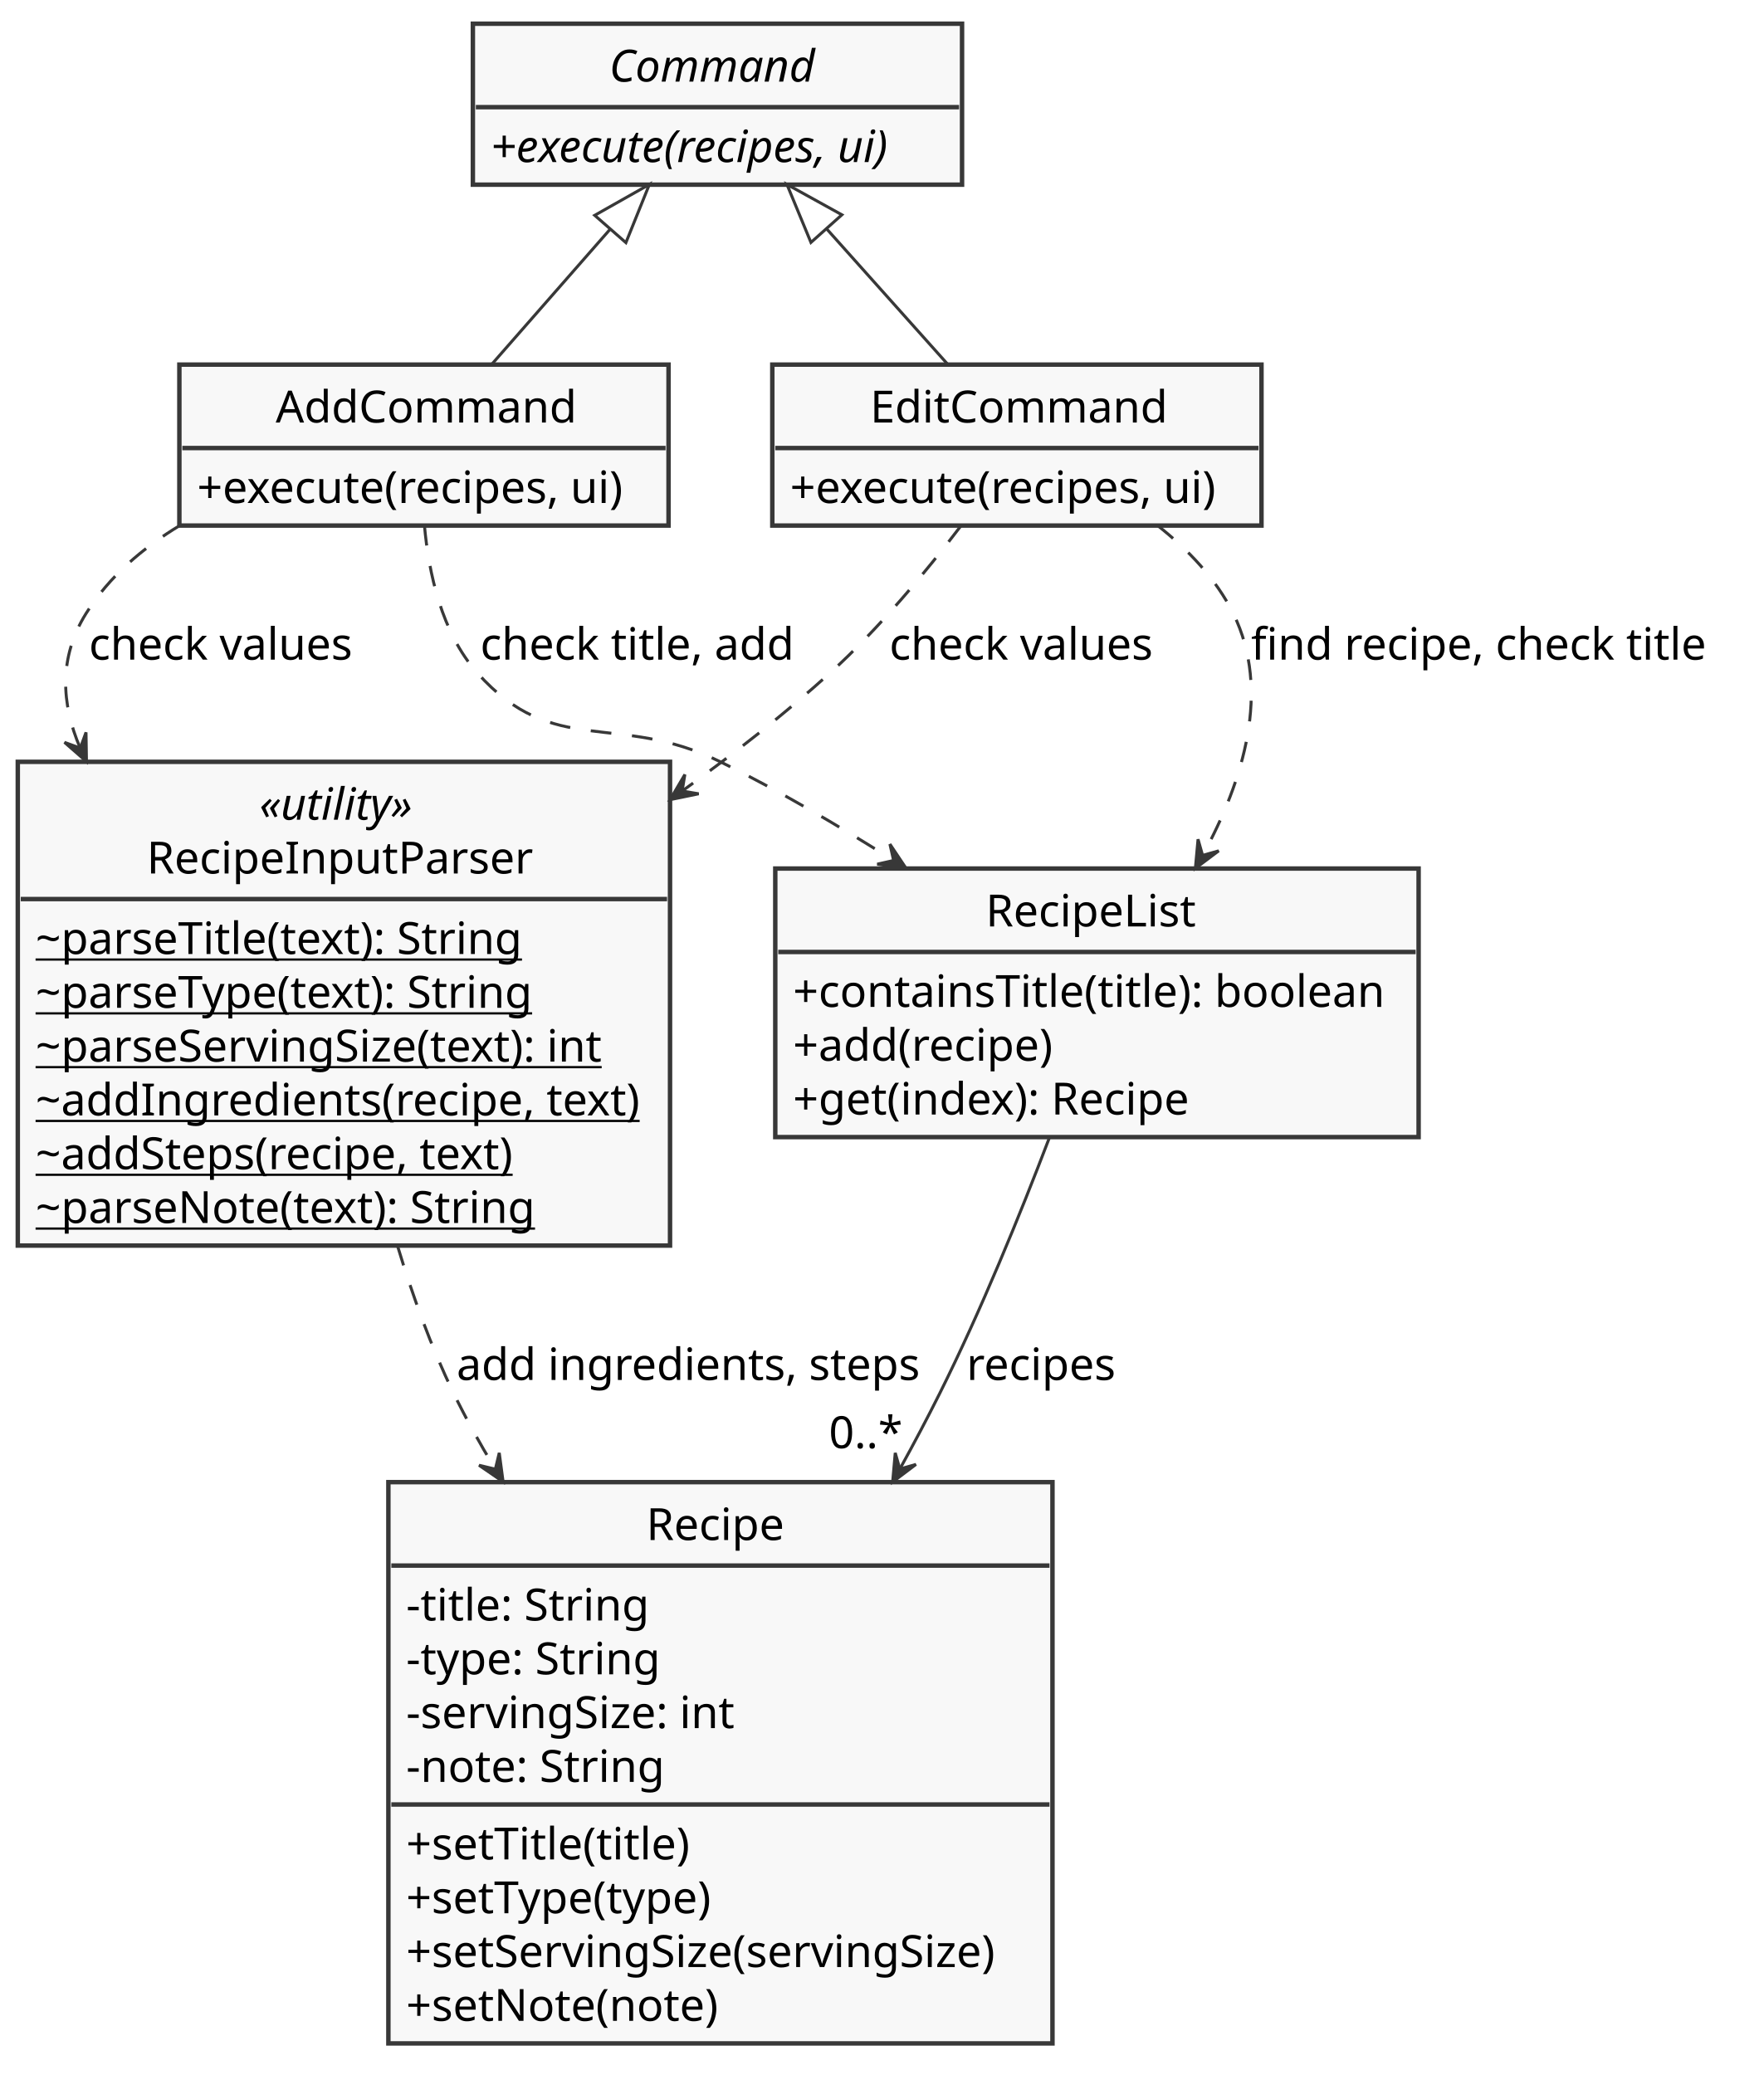
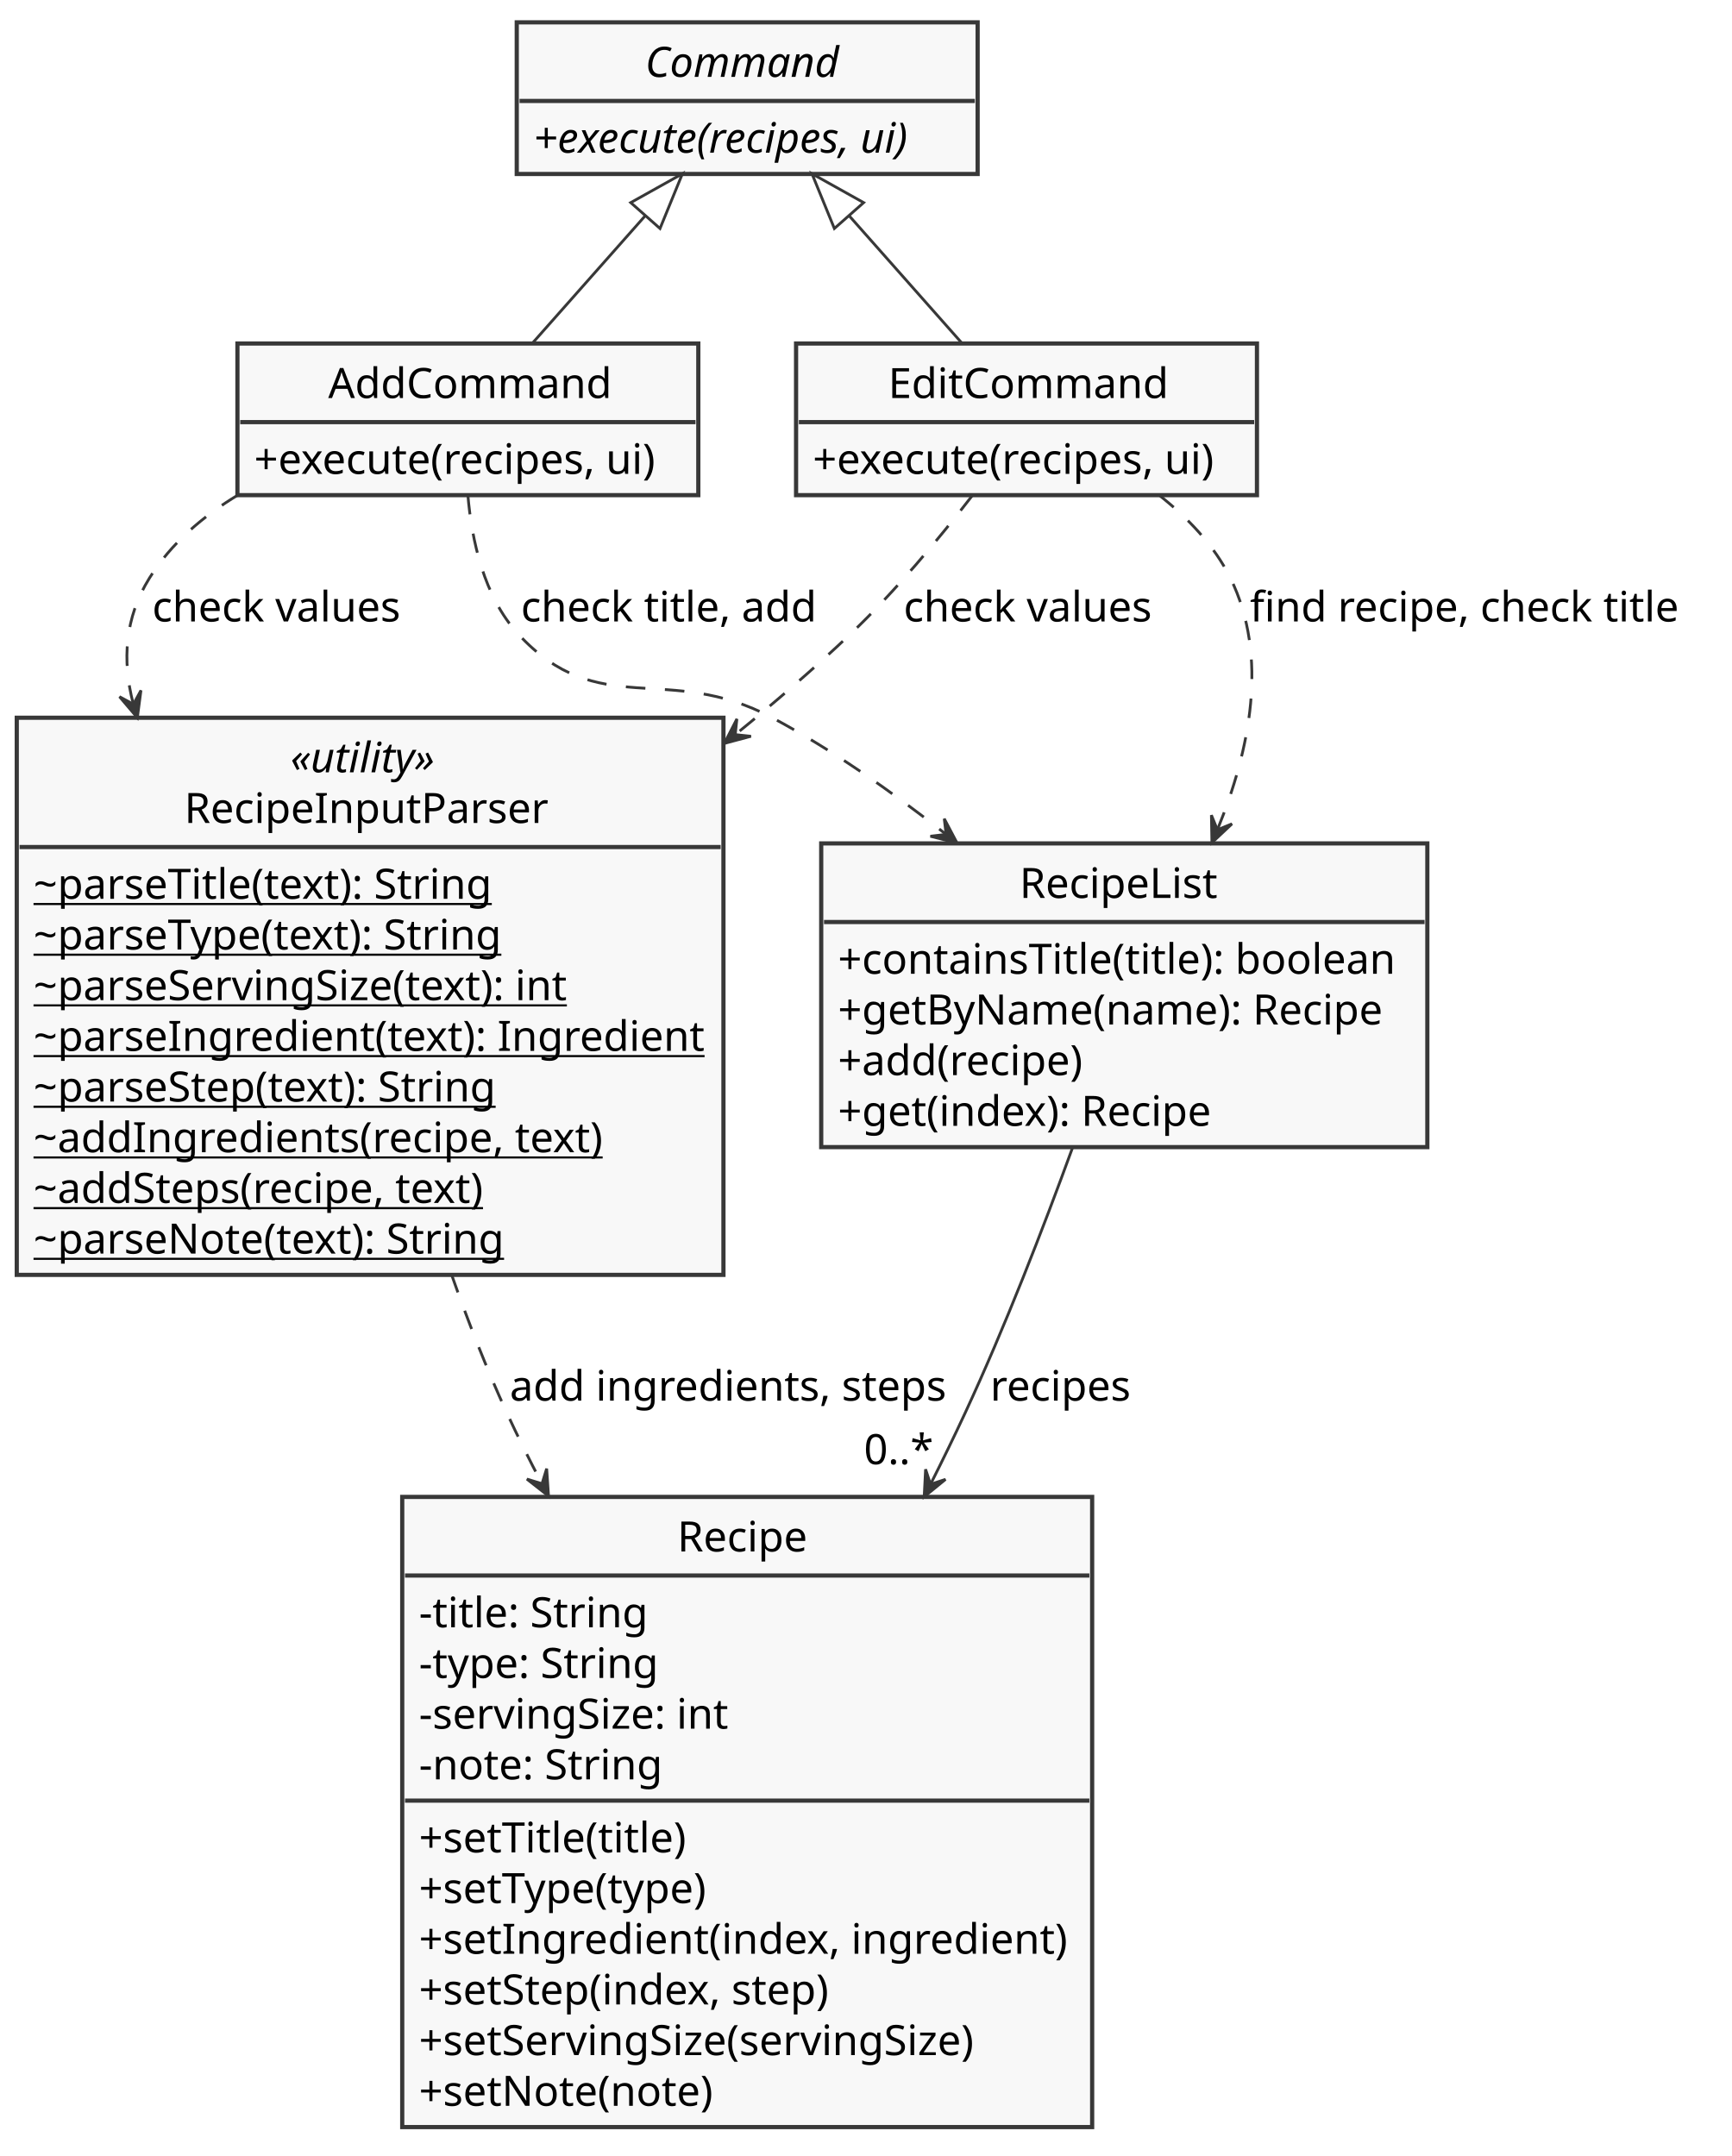
- <svg xmlns="http://www.w3.org/2000/svg" contentScriptType="application/ecmascript" contentStyleType="text/css" height="700px" preserveAspectRatio="none" style="width:595px;height:700px;" version="1.1" viewBox="0 0 595 700" width="595px" zoomAndPan="magnify">
+ <svg xmlns="http://www.w3.org/2000/svg" contentScriptType="application/ecmascript" contentStyleType="text/css" height="772px" preserveAspectRatio="none" style="width:620px;height:772px;" version="1.1" viewBox="0 0 620 772" width="620px" zoomAndPan="magnify">
  <defs />
  <g>
-     <rect fill="#F8F8F8" height="54.299" id="Command" style="stroke: #383838; stroke-width: 1.5;" width="165" x="159.5" y="8" />
-     <text fill="#000000" font-family="sans-serif" font-size="15" font-style="italic" lengthAdjust="spacingAndGlyphs" textLength="73" x="205.5" y="27.531">Command</text>
-     <line style="stroke: #383838; stroke-width: 1.5;" x1="160.5" x2="323.5" y1="36.149" y2="36.149" />
-     <text fill="#000000" font-family="sans-serif" font-size="15" font-style="italic" lengthAdjust="spacingAndGlyphs" textLength="153" x="165.5" y="54.681">+execute(recipes, ui)</text>
-     <rect fill="#F8F8F8" height="54.299" id="AddCommand" style="stroke: #383838; stroke-width: 1.5;" width="165" x="60.5" y="123" />
-     <text fill="#000000" font-family="sans-serif" font-size="15" lengthAdjust="spacingAndGlyphs" textLength="100" x="93" y="142.531">AddCommand</text>
-     <line style="stroke: #383838; stroke-width: 1.5;" x1="61.5" x2="224.5" y1="151.149" y2="151.149" />
-     <text fill="#000000" font-family="sans-serif" font-size="15" lengthAdjust="spacingAndGlyphs" textLength="153" x="66.5" y="169.681">+execute(recipes, ui)</text>
-     <rect fill="#F8F8F8" height="54.299" id="EditCommand" style="stroke: #383838; stroke-width: 1.5;" width="165" x="260.5" y="123" />
-     <text fill="#000000" font-family="sans-serif" font-size="15" lengthAdjust="spacingAndGlyphs" textLength="99" x="293.5" y="142.531">EditCommand</text>
-     <line style="stroke: #383838; stroke-width: 1.5;" x1="261.5" x2="424.5" y1="151.149" y2="151.149" />
-     <text fill="#000000" font-family="sans-serif" font-size="15" lengthAdjust="spacingAndGlyphs" textLength="153" x="266.5" y="169.681">+execute(recipes, ui)</text>
-     <rect fill="#F8F8F8" height="163.195" id="RecipeInputParser" style="stroke: #383838; stroke-width: 1.5;" width="220" x="6" y="257" />
-     <text fill="#000000" font-family="sans-serif" font-size="15" font-style="italic" lengthAdjust="spacingAndGlyphs" textLength="57" x="87.5" y="276.531">«utility»</text>
-     <text fill="#000000" font-family="sans-serif" font-size="15" lengthAdjust="spacingAndGlyphs" textLength="133" x="49.5" y="294.681">RecipeInputParser</text>
-     <line style="stroke: #383838; stroke-width: 1.5;" x1="7" x2="225" y1="303.299" y2="303.299" />
+     <rect fill="#F8F8F8" height="54.299" id="Command" style="stroke: #383838; stroke-width: 1.5;" width="165" x="185" y="8" />
+     <text fill="#000000" font-family="sans-serif" font-size="15" font-style="italic" lengthAdjust="spacingAndGlyphs" textLength="73" x="231" y="27.531">Command</text>
+     <line style="stroke: #383838; stroke-width: 1.5;" x1="186" x2="349" y1="36.149" y2="36.149" />
+     <text fill="#000000" font-family="sans-serif" font-size="15" font-style="italic" lengthAdjust="spacingAndGlyphs" textLength="153" x="191" y="54.681">+execute(recipes, ui)</text>
+     <rect fill="#F8F8F8" height="54.299" id="AddCommand" style="stroke: #383838; stroke-width: 1.5;" width="165" x="85" y="123" />
+     <text fill="#000000" font-family="sans-serif" font-size="15" lengthAdjust="spacingAndGlyphs" textLength="100" x="117.5" y="142.531">AddCommand</text>
+     <line style="stroke: #383838; stroke-width: 1.5;" x1="86" x2="249" y1="151.149" y2="151.149" />
+     <text fill="#000000" font-family="sans-serif" font-size="15" lengthAdjust="spacingAndGlyphs" textLength="153" x="91" y="169.681">+execute(recipes, ui)</text>
+     <rect fill="#F8F8F8" height="54.299" id="EditCommand" style="stroke: #383838; stroke-width: 1.5;" width="165" x="285" y="123" />
+     <text fill="#000000" font-family="sans-serif" font-size="15" lengthAdjust="spacingAndGlyphs" textLength="99" x="318" y="142.531">EditCommand</text>
+     <line style="stroke: #383838; stroke-width: 1.5;" x1="286" x2="449" y1="151.149" y2="151.149" />
+     <text fill="#000000" font-family="sans-serif" font-size="15" lengthAdjust="spacingAndGlyphs" textLength="153" x="291" y="169.681">+execute(recipes, ui)</text>
+     <rect fill="#F8F8F8" height="199.494" id="RecipeInputParser" style="stroke: #383838; stroke-width: 1.5;" width="253" x="6" y="257" />
+     <text fill="#000000" font-family="sans-serif" font-size="15" font-style="italic" lengthAdjust="spacingAndGlyphs" textLength="57" x="104" y="276.531">«utility»</text>
+     <text fill="#000000" font-family="sans-serif" font-size="15" lengthAdjust="spacingAndGlyphs" textLength="133" x="66" y="294.681">RecipeInputParser</text>
+     <line style="stroke: #383838; stroke-width: 1.5;" x1="7" x2="258" y1="303.299" y2="303.299" />
    <text fill="#000000" font-family="sans-serif" font-size="15" lengthAdjust="spacingAndGlyphs" text-decoration="underline" textLength="170" x="12" y="321.83">~parseTitle(text): String</text>
    <text fill="#000000" font-family="sans-serif" font-size="15" lengthAdjust="spacingAndGlyphs" text-decoration="underline" textLength="174" x="12" y="339.979">~parseType(text): String</text>
    <text fill="#000000" font-family="sans-serif" font-size="15" lengthAdjust="spacingAndGlyphs" text-decoration="underline" textLength="199" x="12" y="358.129">~parseServingSize(text): int</text>
-     <text fill="#000000" font-family="sans-serif" font-size="15" lengthAdjust="spacingAndGlyphs" text-decoration="underline" textLength="208" x="12" y="376.278">~addIngredients(recipe, text)</text>
-     <text fill="#000000" font-family="sans-serif" font-size="15" lengthAdjust="spacingAndGlyphs" text-decoration="underline" textLength="168" x="12" y="394.428">~addSteps(recipe, text)</text>
-     <text fill="#000000" font-family="sans-serif" font-size="15" lengthAdjust="spacingAndGlyphs" text-decoration="underline" textLength="172" x="12" y="412.577">~parseNote(text): String</text>
-     <rect fill="#F8F8F8" height="90.598" id="RecipeList" style="stroke: #383838; stroke-width: 1.5;" width="217" x="261.5" y="293" />
-     <text fill="#000000" font-family="sans-serif" font-size="15" lengthAdjust="spacingAndGlyphs" textLength="75" x="332.5" y="312.531">RecipeList</text>
-     <line style="stroke: #383838; stroke-width: 1.5;" x1="262.5" x2="477.5" y1="321.149" y2="321.149" />
-     <text fill="#000000" font-family="sans-serif" font-size="15" lengthAdjust="spacingAndGlyphs" textLength="205" x="267.5" y="339.681">+containsTitle(title): boolean</text>
-     <text fill="#000000" font-family="sans-serif" font-size="15" lengthAdjust="spacingAndGlyphs" textLength="92" x="267.5" y="357.83">+add(recipe)</text>
-     <text fill="#000000" font-family="sans-serif" font-size="15" lengthAdjust="spacingAndGlyphs" textLength="140" x="267.5" y="375.979">+get(index): Recipe</text>
-     <rect fill="#F8F8F8" height="189.345" id="Recipe" style="stroke: #383838; stroke-width: 1.5;" width="224" x="131" y="500" />
-     <text fill="#000000" font-family="sans-serif" font-size="15" lengthAdjust="spacingAndGlyphs" textLength="50" x="218" y="519.531">Recipe</text>
-     <line style="stroke: #383838; stroke-width: 1.5;" x1="132" x2="354" y1="528.149" y2="528.149" />
-     <text fill="#000000" font-family="sans-serif" font-size="15" lengthAdjust="spacingAndGlyphs" textLength="85" x="137" y="546.681">-title: String</text>
-     <text fill="#000000" font-family="sans-serif" font-size="15" lengthAdjust="spacingAndGlyphs" textLength="89" x="137" y="564.83">-type: String</text>
-     <text fill="#000000" font-family="sans-serif" font-size="15" lengthAdjust="spacingAndGlyphs" textLength="117" x="137" y="582.98">-servingSize: int</text>
-     <text fill="#000000" font-family="sans-serif" font-size="15" lengthAdjust="spacingAndGlyphs" textLength="90" x="137" y="601.129">-note: String</text>
-     <line style="stroke: #383838; stroke-width: 1.5;" x1="132" x2="354" y1="608.747" y2="608.747" />
-     <text fill="#000000" font-family="sans-serif" font-size="15" lengthAdjust="spacingAndGlyphs" textLength="101" x="137" y="627.278">+setTitle(title)</text>
-     <text fill="#000000" font-family="sans-serif" font-size="15" lengthAdjust="spacingAndGlyphs" textLength="109" x="137" y="645.428">+setType(type)</text>
-     <text fill="#000000" font-family="sans-serif" font-size="15" lengthAdjust="spacingAndGlyphs" textLength="212" x="137" y="663.577">+setServingSize(servingSize)</text>
-     <text fill="#000000" font-family="sans-serif" font-size="15" lengthAdjust="spacingAndGlyphs" textLength="108" x="137" y="681.727">+setNote(note)</text>
-     <path d="M205.8,77.32 C192.44,92.57 177.69,109.41 165.84,122.93 " fill="none" id="Command-AddCommand" style="stroke: #383838; stroke-width: 1.0;" />
-     <polygon fill="none" points="200.59,72.64,219.04,62.21,211.12,81.86,200.59,72.64" style="stroke: #383838; stroke-width: 1.0;" />
-     <path d="M278.93,77.32 C292.56,92.57 307.61,109.41 319.7,122.93 " fill="none" id="Command-EditCommand" style="stroke: #383838; stroke-width: 1.0;" />
-     <polygon fill="none" points="273.53,81.79,265.43,62.21,283.97,72.46,273.53,81.79" style="stroke: #383838; stroke-width: 1.0;" />
-     <path d="M60.83,177.17 C48.17,184.79 36.75,194.55 29,207 C19.8,221.77 20.61,237.29 27.01,252.27 " fill="none" id="AddCommand-RecipeInputParser" style="stroke: #383838; stroke-width: 1.0; stroke-dasharray: 7.0,7.0;" />
-     <polygon fill="#383838" points="29.17,256.91,29.013,247.062,27.067,252.374,21.755,250.428,29.17,256.91" style="stroke: #383838; stroke-width: 1.0;" />
-     <text fill="#000000" font-family="sans-serif" font-size="15" lengthAdjust="spacingAndGlyphs" textLength="94" x="30" y="222.531">check values</text>
-     <path d="M324.24,177.24 C312.5,192.68 296.52,212.05 280,227 C264.75,240.81 247.65,254.21 230.41,266.63 " fill="none" id="EditCommand-RecipeInputParser" style="stroke: #383838; stroke-width: 1.0; stroke-dasharray: 7.0,7.0;" />
-     <polygon fill="#383838" points="226.02,269.77,235.667,267.784,230.086,266.86,231.01,261.279,226.02,269.77" style="stroke: #383838; stroke-width: 1.0;" />
-     <text fill="#000000" font-family="sans-serif" font-size="15" lengthAdjust="spacingAndGlyphs" textLength="94" x="300" y="222.531">check values</text>
-     <path d="M143.15,177.07 C144.57,193.23 148.93,213.42 161,227 C186.77,256.01 208.19,239.85 243,257 C262.43,266.57 282.6,278.4 301,290.01 " fill="none" id="AddCommand-RecipeList" style="stroke: #383838; stroke-width: 1.0; stroke-dasharray: 7.0,7.0;" />
-     <polygon fill="#383838" points="305.64,292.95,300.168,284.761,301.413,290.279,295.895,291.525,305.64,292.95" style="stroke: #383838; stroke-width: 1.0;" />
-     <text fill="#000000" font-family="sans-serif" font-size="15" lengthAdjust="spacingAndGlyphs" textLength="109" x="162" y="222.531">check title, add</text>
-     <path d="M390.3,177.16 C400.63,185.29 410.21,195.25 416,207 C428.8,232.96 419.36,263.4 405.78,288.34 " fill="none" id="EditCommand-RecipeList" style="stroke: #383838; stroke-width: 1.0; stroke-dasharray: 7.0,7.0;" />
-     <polygon fill="#383838" points="403.2,292.93,411.082,287.025,405.639,288.565,404.099,283.122,403.2,292.93" style="stroke: #383838; stroke-width: 1.0;" />
-     <text fill="#000000" font-family="sans-serif" font-size="15" lengthAdjust="spacingAndGlyphs" textLength="161" x="422" y="222.531">find recipe, check title</text>
-     <path d="M134.05,420.18 C139.15,437.05 145.42,454.44 153,470 C157.11,478.45 161.82,486.93 166.86,495.27 " fill="none" id="RecipeInputParser-Recipe" style="stroke: #383838; stroke-width: 1.0; stroke-dasharray: 7.0,7.0;" />
-     <polygon fill="#383838" points="169.7,499.88,168.399,490.118,167.083,495.619,161.582,494.304,169.7,499.88" style="stroke: #383838; stroke-width: 1.0;" />
-     <text fill="#000000" font-family="sans-serif" font-size="15" lengthAdjust="spacingAndGlyphs" textLength="158" x="154" y="465.531">add ingredients, steps</text>
-     <path d="M353.87,384.04 C344.12,409.62 330.92,442.1 317,470 C312.86,478.3 308.36,486.8 303.7,495.25 " fill="none" id="RecipeList-Recipe" style="stroke: #383838; stroke-width: 1.0;" />
-     <polygon fill="#383838" points="301.09,499.94,308.957,494.015,303.518,495.569,301.964,490.13,301.09,499.94" style="stroke: #383838; stroke-width: 1.0;" />
-     <text fill="#000000" font-family="sans-serif" font-size="15" lengthAdjust="spacingAndGlyphs" textLength="54" x="326" y="465.531">recipes</text>
-     <text fill="#000000" font-family="sans-serif" font-size="15" lengthAdjust="spacingAndGlyphs" textLength="25" x="279.58" y="488.535">0..*</text>
+     <text fill="#000000" font-family="sans-serif" font-size="15" lengthAdjust="spacingAndGlyphs" text-decoration="underline" textLength="241" x="12" y="376.278">~parseIngredient(text): Ingredient</text>
+     <text fill="#000000" font-family="sans-serif" font-size="15" lengthAdjust="spacingAndGlyphs" text-decoration="underline" textLength="171" x="12" y="394.428">~parseStep(text): String</text>
+     <text fill="#000000" font-family="sans-serif" font-size="15" lengthAdjust="spacingAndGlyphs" text-decoration="underline" textLength="208" x="12" y="412.577">~addIngredients(recipe, text)</text>
+     <text fill="#000000" font-family="sans-serif" font-size="15" lengthAdjust="spacingAndGlyphs" text-decoration="underline" textLength="168" x="12" y="430.727">~addSteps(recipe, text)</text>
+     <text fill="#000000" font-family="sans-serif" font-size="15" lengthAdjust="spacingAndGlyphs" text-decoration="underline" textLength="172" x="12" y="448.876">~parseNote(text): String</text>
+     <rect fill="#F8F8F8" height="108.747" id="RecipeList" style="stroke: #383838; stroke-width: 1.5;" width="217" x="294" y="302" />
+     <text fill="#000000" font-family="sans-serif" font-size="15" lengthAdjust="spacingAndGlyphs" textLength="75" x="365" y="321.531">RecipeList</text>
+     <line style="stroke: #383838; stroke-width: 1.5;" x1="295" x2="510" y1="330.149" y2="330.149" />
+     <text fill="#000000" font-family="sans-serif" font-size="15" lengthAdjust="spacingAndGlyphs" textLength="205" x="300" y="348.681">+containsTitle(title): boolean</text>
+     <text fill="#000000" font-family="sans-serif" font-size="15" lengthAdjust="spacingAndGlyphs" textLength="199" x="300" y="366.83">+getByName(name): Recipe</text>
+     <text fill="#000000" font-family="sans-serif" font-size="15" lengthAdjust="spacingAndGlyphs" textLength="92" x="300" y="384.979">+add(recipe)</text>
+     <text fill="#000000" font-family="sans-serif" font-size="15" lengthAdjust="spacingAndGlyphs" textLength="140" x="300" y="403.129">+get(index): Recipe</text>
+     <rect fill="#F8F8F8" height="225.644" id="Recipe" style="stroke: #383838; stroke-width: 1.5;" width="247" x="144" y="536" />
+     <text fill="#000000" font-family="sans-serif" font-size="15" lengthAdjust="spacingAndGlyphs" textLength="50" x="242.5" y="555.531">Recipe</text>
+     <line style="stroke: #383838; stroke-width: 1.5;" x1="145" x2="390" y1="564.149" y2="564.149" />
+     <text fill="#000000" font-family="sans-serif" font-size="15" lengthAdjust="spacingAndGlyphs" textLength="85" x="150" y="582.681">-title: String</text>
+     <text fill="#000000" font-family="sans-serif" font-size="15" lengthAdjust="spacingAndGlyphs" textLength="89" x="150" y="600.83">-type: String</text>
+     <text fill="#000000" font-family="sans-serif" font-size="15" lengthAdjust="spacingAndGlyphs" textLength="117" x="150" y="618.98">-servingSize: int</text>
+     <text fill="#000000" font-family="sans-serif" font-size="15" lengthAdjust="spacingAndGlyphs" textLength="90" x="150" y="637.129">-note: String</text>
+     <line style="stroke: #383838; stroke-width: 1.5;" x1="145" x2="390" y1="644.747" y2="644.747" />
+     <text fill="#000000" font-family="sans-serif" font-size="15" lengthAdjust="spacingAndGlyphs" textLength="101" x="150" y="663.278">+setTitle(title)</text>
+     <text fill="#000000" font-family="sans-serif" font-size="15" lengthAdjust="spacingAndGlyphs" textLength="109" x="150" y="681.428">+setType(type)</text>
+     <text fill="#000000" font-family="sans-serif" font-size="15" lengthAdjust="spacingAndGlyphs" textLength="235" x="150" y="699.577">+setIngredient(index, ingredient)</text>
+     <text fill="#000000" font-family="sans-serif" font-size="15" lengthAdjust="spacingAndGlyphs" textLength="153" x="150" y="717.727">+setStep(index, step)</text>
+     <text fill="#000000" font-family="sans-serif" font-size="15" lengthAdjust="spacingAndGlyphs" textLength="212" x="150" y="735.876">+setServingSize(servingSize)</text>
+     <text fill="#000000" font-family="sans-serif" font-size="15" lengthAdjust="spacingAndGlyphs" textLength="108" x="150" y="754.025">+setNote(note)</text>
+     <path d="M230.94,77.32 C217.44,92.57 202.54,109.41 190.57,122.93 " fill="none" id="Command-AddCommand" style="stroke: #383838; stroke-width: 1.0;" />
+     <polygon fill="none" points="225.81,72.55,244.31,62.21,236.29,81.82,225.81,72.55" style="stroke: #383838; stroke-width: 1.0;" />
+     <path d="M304.06,77.32 C317.56,92.57 332.46,109.41 344.43,122.93 " fill="none" id="Command-EditCommand" style="stroke: #383838; stroke-width: 1.0;" />
+     <polygon fill="none" points="298.71,81.82,290.69,62.21,309.19,72.55,298.71,81.82" style="stroke: #383838; stroke-width: 1.0;" />
+     <path d="M85.33,177.17 C72.67,184.79 61.25,194.55 53.5,207 C44.62,221.25 43.72,236.59 47.65,251.82 " fill="none" id="AddCommand-RecipeInputParser" style="stroke: #383838; stroke-width: 1.0; stroke-dasharray: 7.0,7.0;" />
+     <polygon fill="#383838" points="49.17,256.97,50.463,247.206,47.757,252.174,42.789,249.468,49.17,256.97" style="stroke: #383838; stroke-width: 1.0;" />
+     <text fill="#000000" font-family="sans-serif" font-size="15" lengthAdjust="spacingAndGlyphs" textLength="94" x="54.5" y="222.531">check values</text>
+     <path d="M348.2,177.31 C336.39,192.59 320.52,211.77 304.5,227 C291.66,239.21 277.66,251.31 263.37,262.93 " fill="none" id="EditCommand-RecipeInputParser" style="stroke: #383838; stroke-width: 1.0; stroke-dasharray: 7.0,7.0;" />
+     <polygon fill="#383838" points="259.33,266.19,268.843,263.64,263.218,263.046,263.812,257.42,259.33,266.19" style="stroke: #383838; stroke-width: 1.0;" />
+     <text fill="#000000" font-family="sans-serif" font-size="15" lengthAdjust="spacingAndGlyphs" textLength="94" x="323.5" y="222.531">check values</text>
+     <path d="M167.5,177.21 C168.86,193.42 173.22,213.61 185.5,227 C214.29,258.38 238.95,236.92 276.5,257 C297.9,268.44 319.37,283.55 338.37,298.49 " fill="none" id="AddCommand-RecipeList" style="stroke: #383838; stroke-width: 1.0; stroke-dasharray: 7.0,7.0;" />
+     <polygon fill="#383838" points="342.64,301.87,338.053,293.155,338.715,298.773,333.097,299.435,342.64,301.87" style="stroke: #383838; stroke-width: 1.0;" />
+     <text fill="#000000" font-family="sans-serif" font-size="15" lengthAdjust="spacingAndGlyphs" textLength="109" x="186.5" y="222.531">check title, add</text>
+     <path d="M414.8,177.16 C425.13,185.29 434.71,195.25 440.5,207 C454.35,235.09 447.44,268.74 435.92,296.9 " fill="none" id="EditCommand-RecipeList" style="stroke: #383838; stroke-width: 1.0; stroke-dasharray: 7.0,7.0;" />
+     <polygon fill="#383838" points="433.88,301.73,441.067,294.995,435.825,297.124,433.697,291.883,433.88,301.73" style="stroke: #383838; stroke-width: 1.0;" />
+     <text fill="#000000" font-family="sans-serif" font-size="15" lengthAdjust="spacingAndGlyphs" textLength="161" x="447.5" y="222.531">find recipe, check title</text>
+     <path d="M161.58,456.17 C167.53,473.05 174.23,490.22 181.5,506 C185.32,514.28 189.5,522.69 193.91,531.06 " fill="none" id="RecipeInputParser-Recipe" style="stroke: #383838; stroke-width: 1.0; stroke-dasharray: 7.0,7.0;" />
+     <polygon fill="#383838" points="196.38,535.7,195.707,525.874,194.042,531.28,188.636,529.615,196.38,535.7" style="stroke: #383838; stroke-width: 1.0;" />
+     <text fill="#000000" font-family="sans-serif" font-size="15" lengthAdjust="spacingAndGlyphs" textLength="158" x="182.5" y="501.531">add ingredients, steps</text>
+     <path d="M383.91,411.15 C373.51,439.7 359.8,475.19 345.5,506 C341.65,514.29 337.53,522.76 333.26,531.23 " fill="none" id="RecipeList-Recipe" style="stroke: #383838; stroke-width: 1.0;" />
+     <polygon fill="#383838" points="330.87,535.94,338.505,529.718,333.129,531.479,331.368,526.104,330.87,535.94" style="stroke: #383838; stroke-width: 1.0;" />
+     <text fill="#000000" font-family="sans-serif" font-size="15" lengthAdjust="spacingAndGlyphs" textLength="54" x="354.5" y="501.531">recipes</text>
+     <text fill="#000000" font-family="sans-serif" font-size="15" lengthAdjust="spacingAndGlyphs" textLength="25" x="309.288" y="524.287">0..*</text>
  </g>
</svg>
